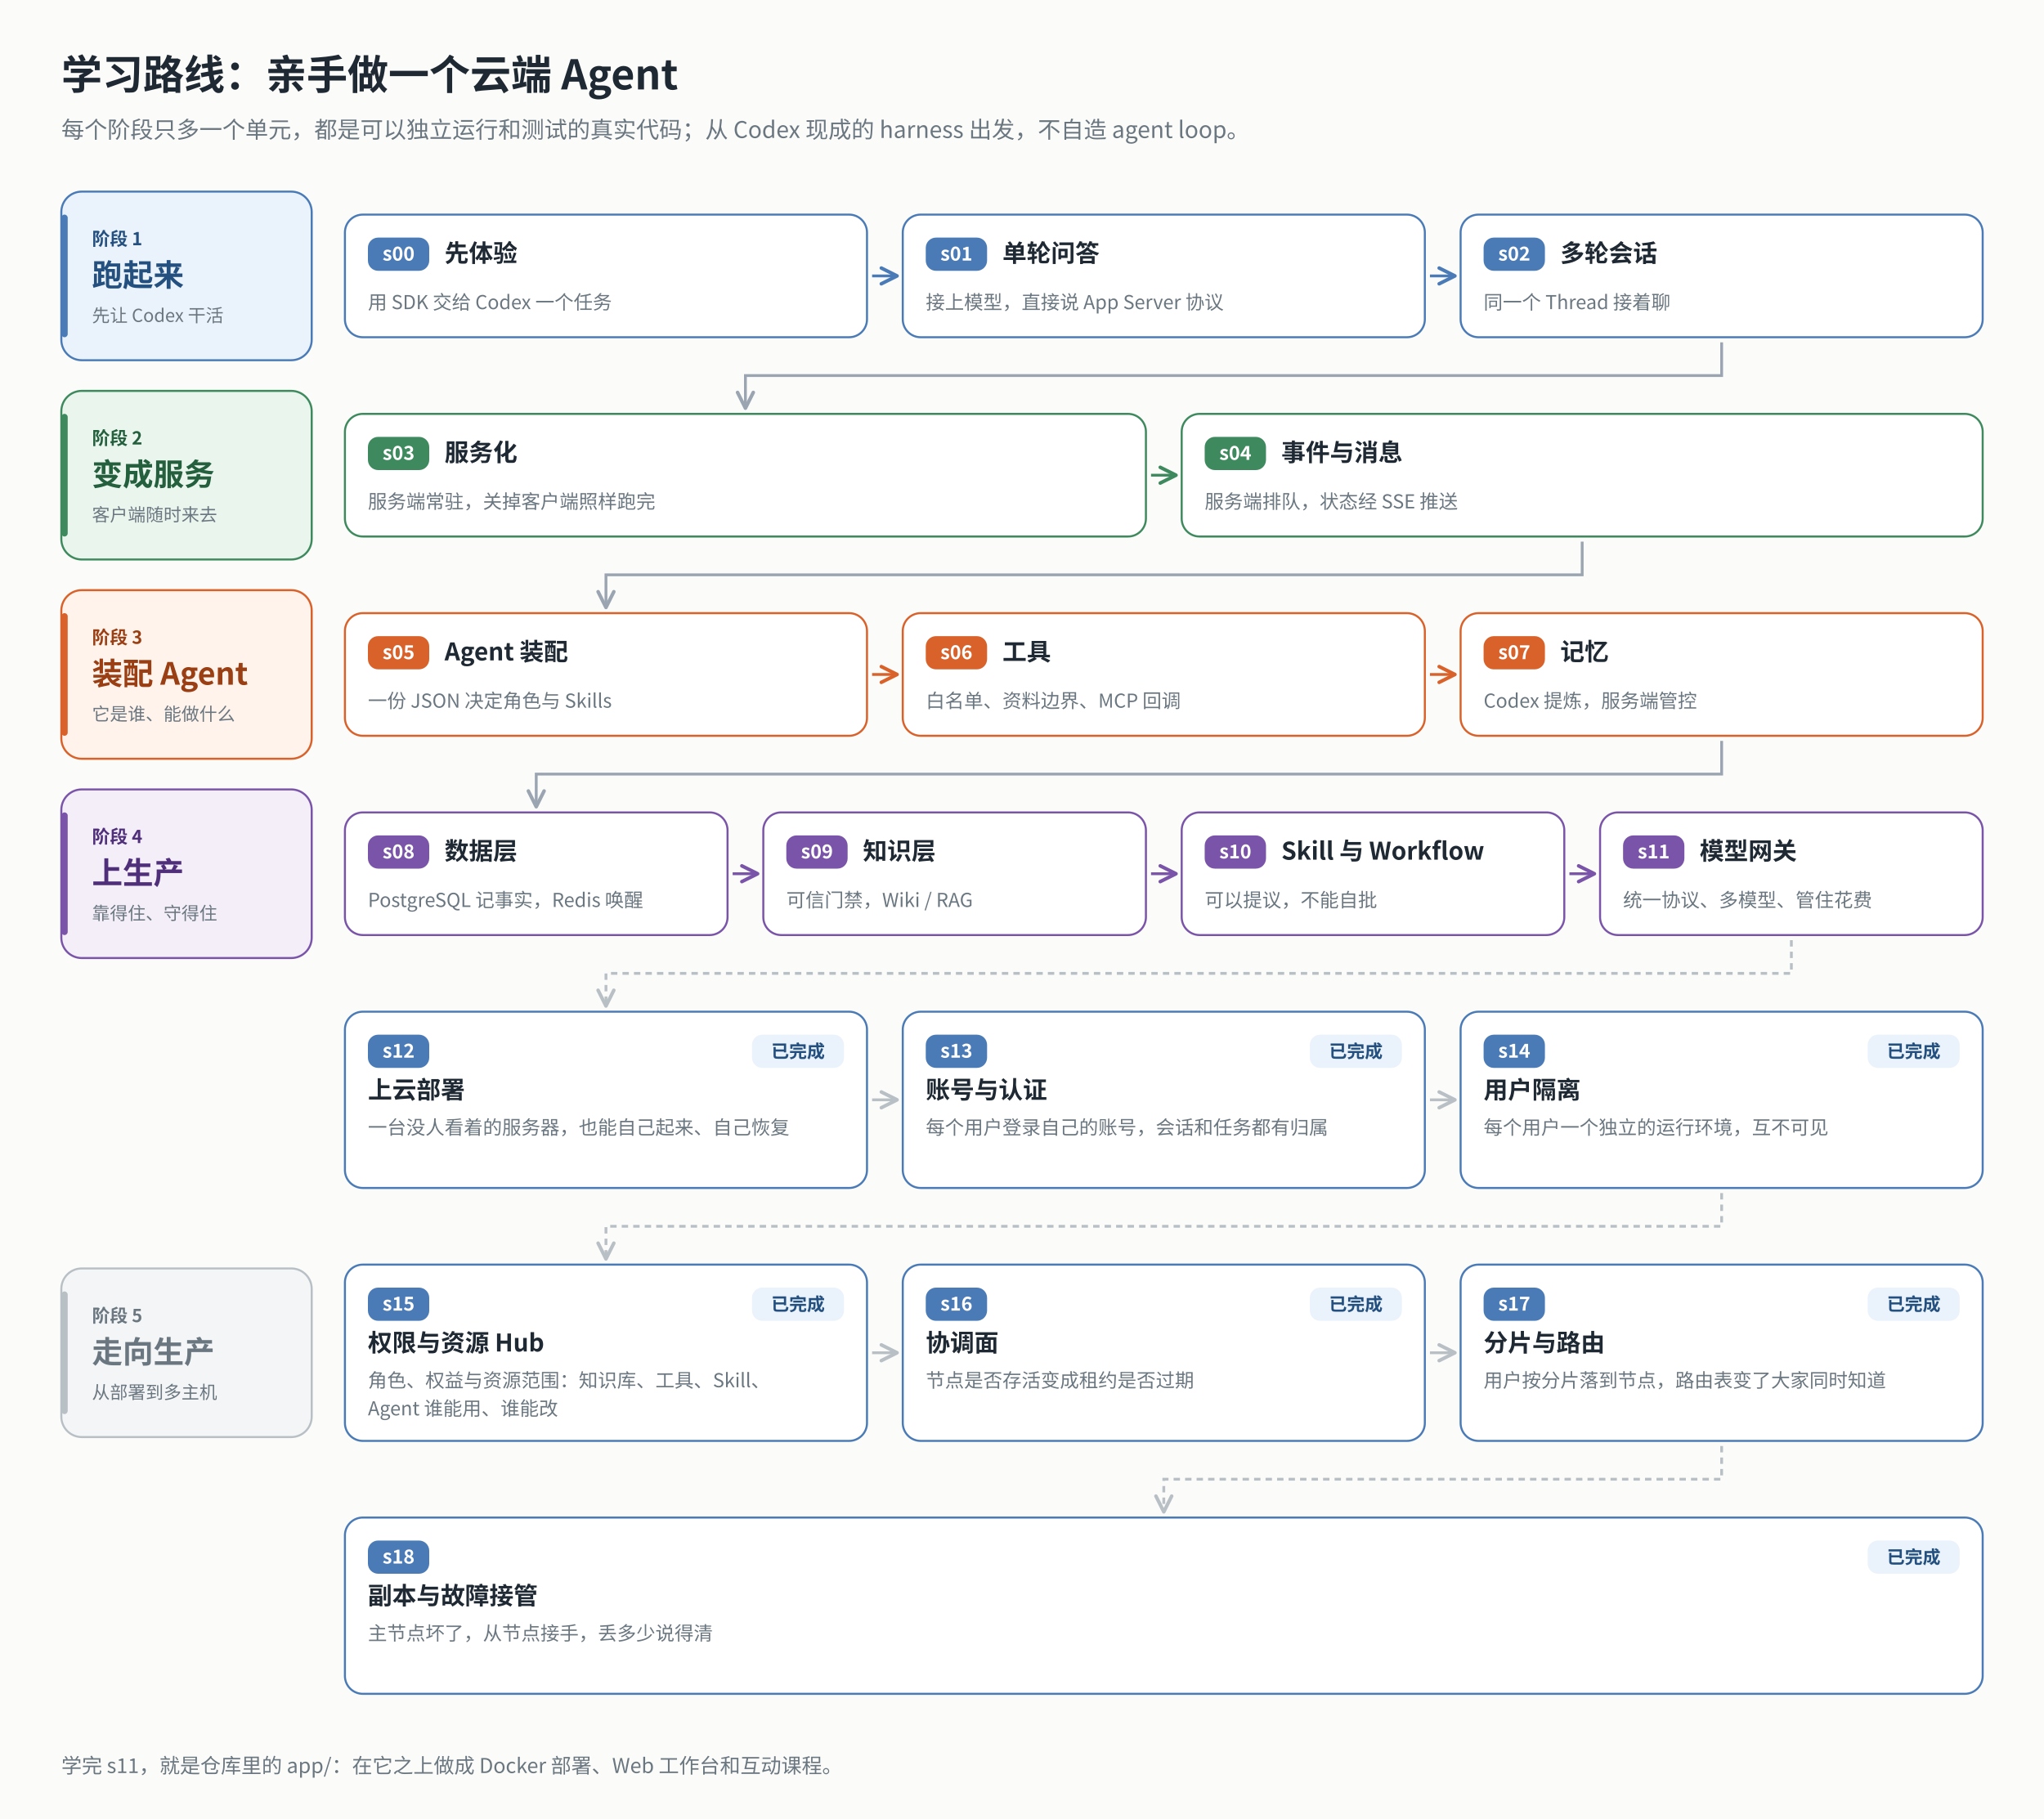
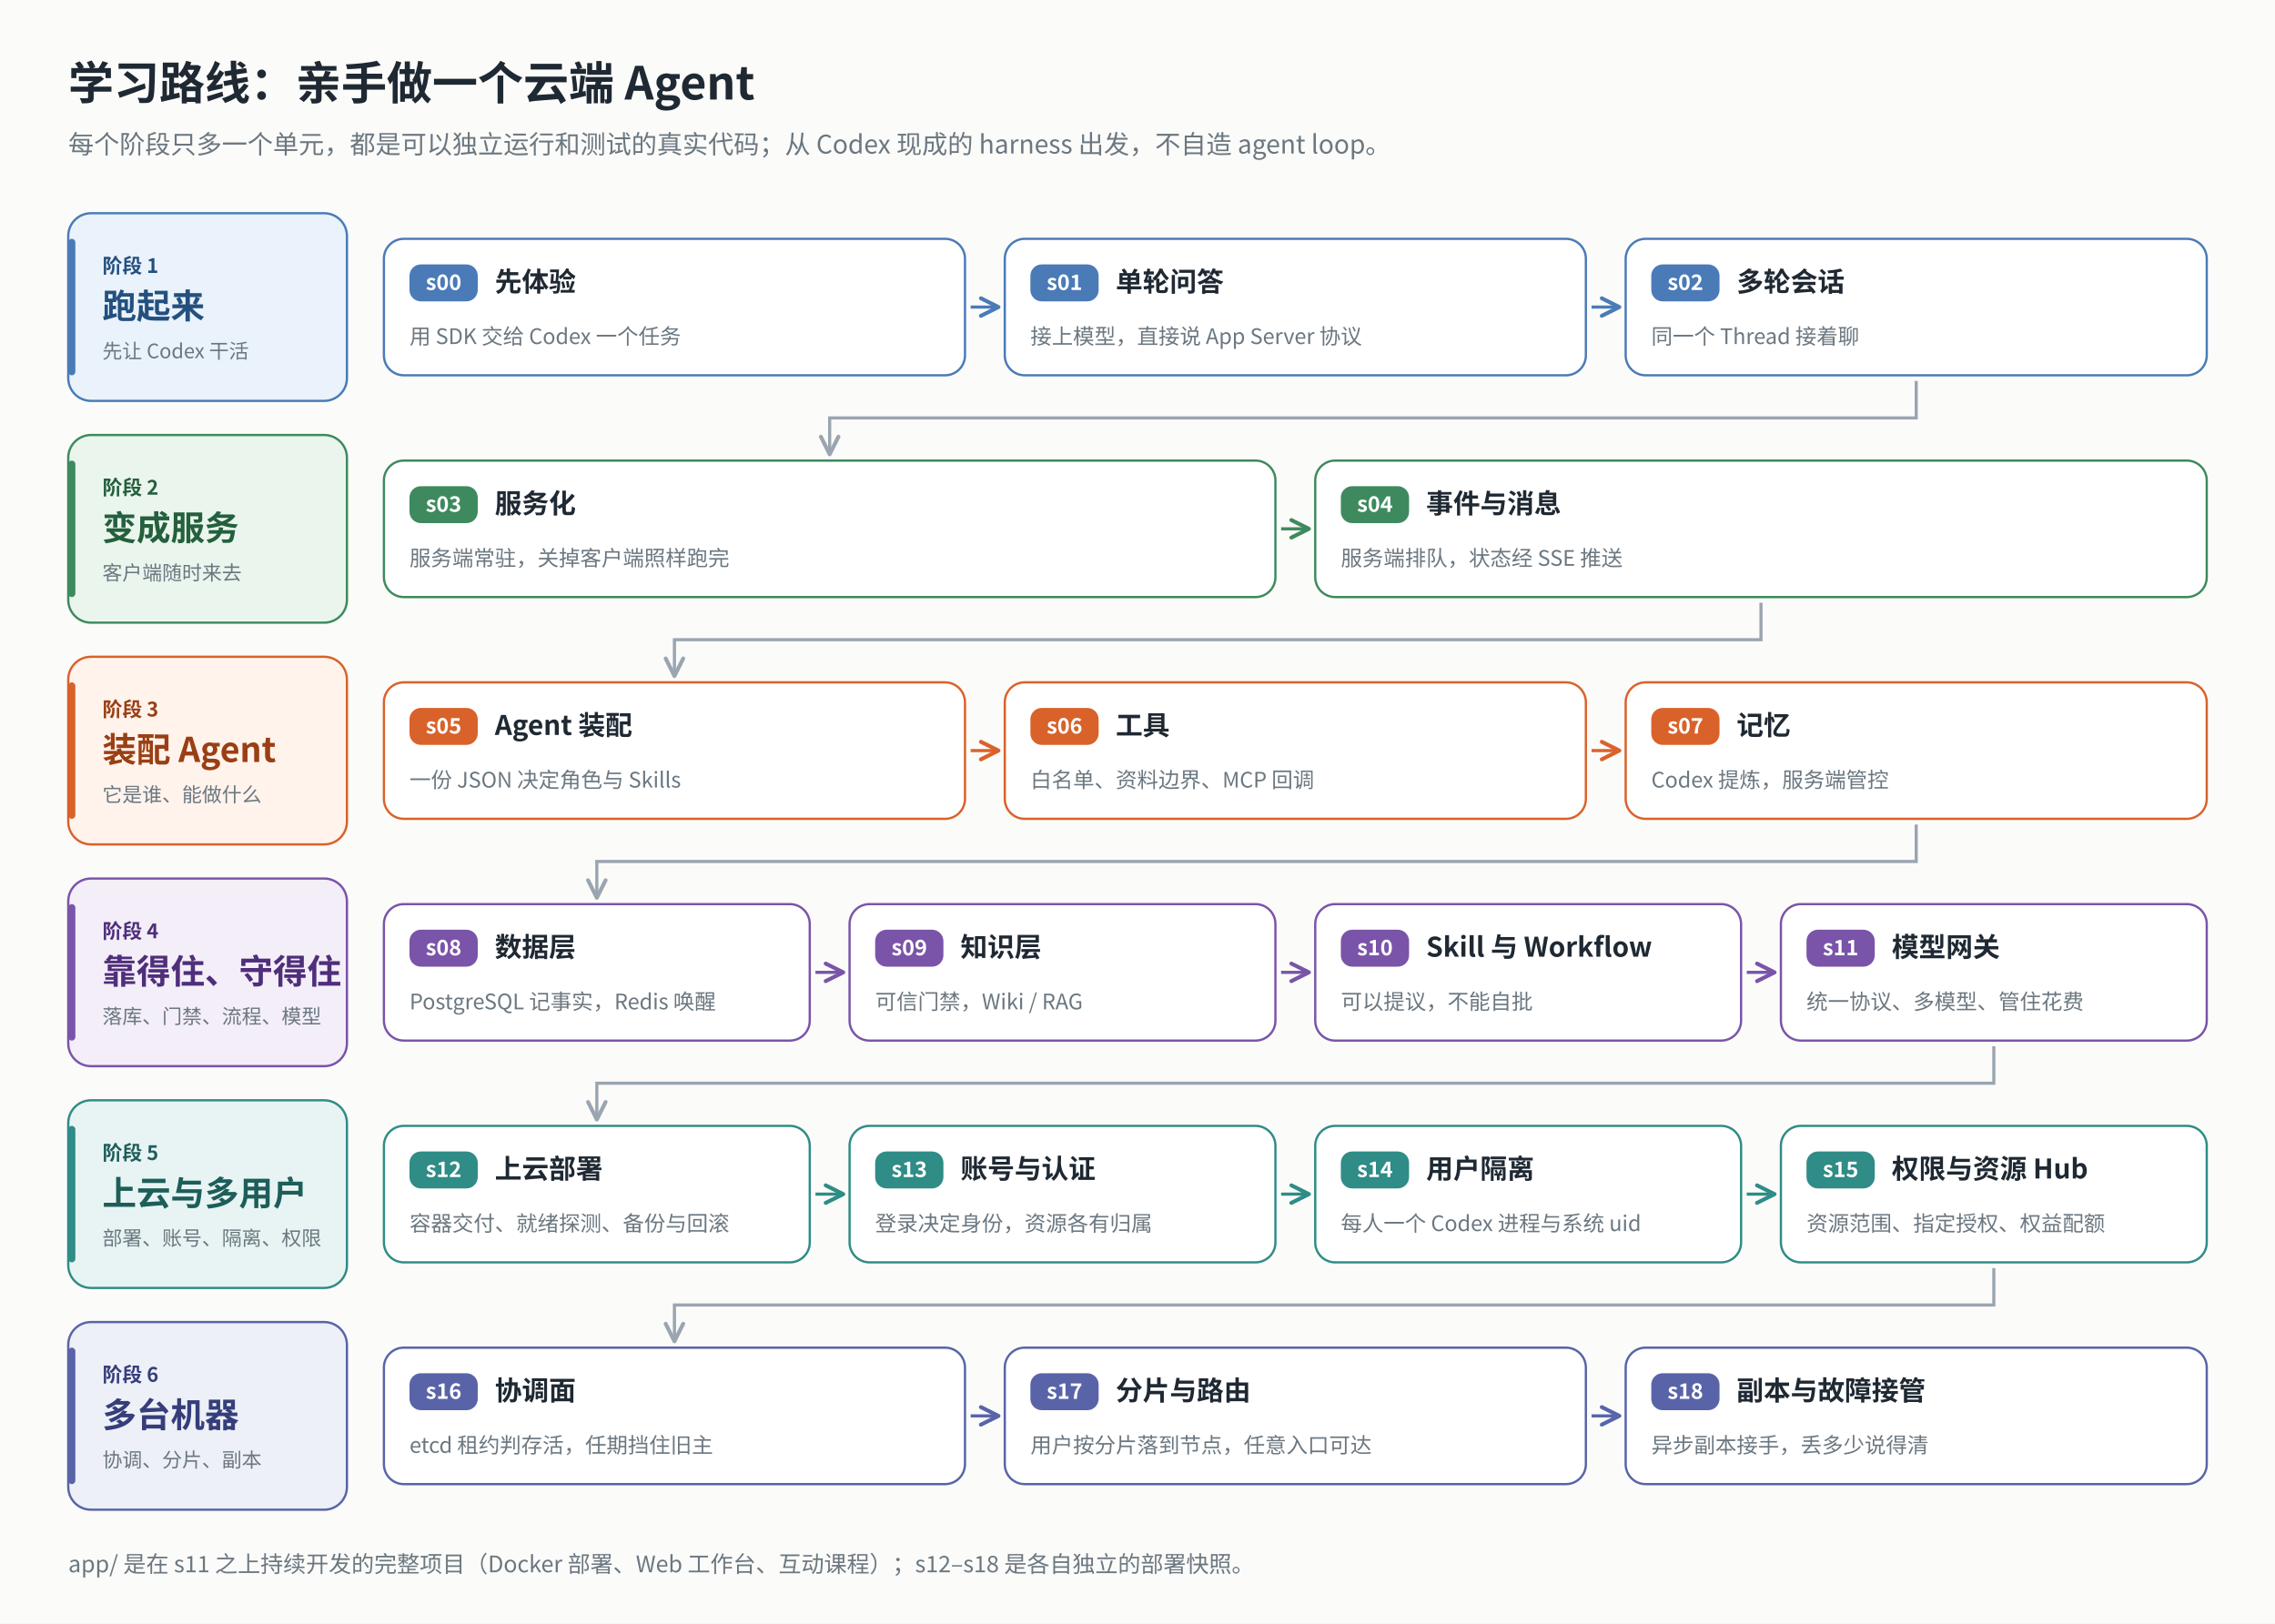
- <svg xmlns="http://www.w3.org/2000/svg" width="1600" height="1424" viewBox="0 0 1600 1424" role="img" aria-labelledby="title desc">
+ <svg xmlns="http://www.w3.org/2000/svg" width="1600" height="1142" viewBox="0 0 1600 1142" role="img" aria-labelledby="title desc">
  <defs>
    <marker id="arrow-4A7BB7" viewBox="0 0 10 10" refX="8" refY="5" markerWidth="7" markerHeight="7" orient="auto-start-reverse">
      <path d="M1 1 L9 5 L1 9" fill="none" stroke="#4A7BB7" stroke-width="1.8" stroke-linecap="round" stroke-linejoin="round" />
    </marker>
    <marker id="arrow-3E8A5E" viewBox="0 0 10 10" refX="8" refY="5" markerWidth="7" markerHeight="7" orient="auto-start-reverse">
      <path d="M1 1 L9 5 L1 9" fill="none" stroke="#3E8A5E" stroke-width="1.8" stroke-linecap="round" stroke-linejoin="round" />
    </marker>
    <marker id="arrow-D9622B" viewBox="0 0 10 10" refX="8" refY="5" markerWidth="7" markerHeight="7" orient="auto-start-reverse">
      <path d="M1 1 L9 5 L1 9" fill="none" stroke="#D9622B" stroke-width="1.8" stroke-linecap="round" stroke-linejoin="round" />
    </marker>
    <marker id="arrow-7A54A8" viewBox="0 0 10 10" refX="8" refY="5" markerWidth="7" markerHeight="7" orient="auto-start-reverse">
      <path d="M1 1 L9 5 L1 9" fill="none" stroke="#7A54A8" stroke-width="1.8" stroke-linecap="round" stroke-linejoin="round" />
    </marker>
-     <marker id="arrow-B8C0C6" viewBox="0 0 10 10" refX="8" refY="5" markerWidth="7" markerHeight="7" orient="auto-start-reverse">
-       <path d="M1 1 L9 5 L1 9" fill="none" stroke="#B8C0C6" stroke-width="1.8" stroke-linecap="round" stroke-linejoin="round" />
+     <marker id="arrow-2F8C86" viewBox="0 0 10 10" refX="8" refY="5" markerWidth="7" markerHeight="7" orient="auto-start-reverse">
+       <path d="M1 1 L9 5 L1 9" fill="none" stroke="#2F8C86" stroke-width="1.8" stroke-linecap="round" stroke-linejoin="round" />
+     </marker>
+     <marker id="arrow-5964A8" viewBox="0 0 10 10" refX="8" refY="5" markerWidth="7" markerHeight="7" orient="auto-start-reverse">
+       <path d="M1 1 L9 5 L1 9" fill="none" stroke="#5964A8" stroke-width="1.8" stroke-linecap="round" stroke-linejoin="round" />
    </marker>
    <marker id="arrow-9AA5B1" viewBox="0 0 10 10" refX="8" refY="5" markerWidth="7" markerHeight="7" orient="auto-start-reverse">
      <path d="M1 1 L9 5 L1 9" fill="none" stroke="#9AA5B1" stroke-width="1.8" stroke-linecap="round" stroke-linejoin="round" />
    </marker>
  </defs>
  <g font-family="PingFang SC, Microsoft YaHei, Noto Sans CJK SC, sans-serif">
-     <rect width="1600" height="1424" fill="#FBFBF9" />
+     <rect width="1600" height="1142" fill="#FBFBF9" />
    <text x="48" y="70" font-size="32" fill="#1F2933" font-weight="700" text-anchor="start">学习路线：亲手做一个云端 Agent</text>
    <text x="48" y="108" font-size="18" fill="#6B7780" font-weight="400" text-anchor="start">每个阶段只多一个单元，都是可以独立运行和测试的真实代码；从 Codex 现成的 harness 出发，不自造 agent loop。</text>
    <rect x="48" y="150" width="196" height="132" rx="16" fill="#EAF2FB" stroke="#4A7BB7" stroke-width="1.6" />
    <rect x="48" y="168" width="5" height="96" rx="2.5" fill="#4A7BB7" />
    <text x="72" y="192" font-size="14" fill="#24507F" font-weight="600" text-anchor="start">阶段 1</text>
    <text x="72" y="224" font-size="24" fill="#24507F" font-weight="700" text-anchor="start">跑起来</text>
    <text x="72" y="252" font-size="14" fill="#6B7780" font-weight="400" text-anchor="start">先让 Codex 干活</text>
    <a href="https://github.com/pengcong2020520/learn-codex-harness/blob/main/stages/s00-sdk-quickstart/README.md" target="_blank" rel="noopener noreferrer">
      <rect x="270" y="168" width="408.667" height="96" rx="14" fill="#FFFFFF" stroke="#4A7BB7" stroke-width="1.6" />
      <rect x="288" y="186" width="48" height="26" rx="8" fill="#4A7BB7" stroke="none" stroke-width="1.6" />
      <text x="312" y="204" font-size="15" fill="#FFFFFF" font-weight="700" text-anchor="middle">s00</text>
      <text x="348" y="205" font-size="19" fill="#1F2933" font-weight="700" text-anchor="start">先体验</text>
      <text x="288" y="242" font-size="15" fill="#6B7780" font-weight="400" text-anchor="start">用 SDK 交给 Codex 一个任务</text>
    </a>
    <path d="M682.667,216 L700.667,216" fill="none" stroke="#4A7BB7" stroke-width="2.2" marker-end="url(#arrow-4A7BB7)" />
    <a href="https://github.com/pengcong2020520/learn-codex-harness/blob/main/stages/s01-single-turn/README.md" target="_blank" rel="noopener noreferrer">
      <rect x="706.667" y="168" width="408.667" height="96" rx="14" fill="#FFFFFF" stroke="#4A7BB7" stroke-width="1.6" />
      <rect x="724.667" y="186" width="48" height="26" rx="8" fill="#4A7BB7" stroke="none" stroke-width="1.6" />
      <text x="748.667" y="204" font-size="15" fill="#FFFFFF" font-weight="700" text-anchor="middle">s01</text>
      <text x="784.667" y="205" font-size="19" fill="#1F2933" font-weight="700" text-anchor="start">单轮问答</text>
      <text x="724.667" y="242" font-size="15" fill="#6B7780" font-weight="400" text-anchor="start">接上模型，直接说 App Server 协议</text>
    </a>
    <path d="M1119.333,216 L1137.333,216" fill="none" stroke="#4A7BB7" stroke-width="2.2" marker-end="url(#arrow-4A7BB7)" />
    <a href="https://github.com/pengcong2020520/learn-codex-harness/blob/main/stages/s02-multi-turn/README.md" target="_blank" rel="noopener noreferrer">
      <rect x="1143.333" y="168" width="408.667" height="96" rx="14" fill="#FFFFFF" stroke="#4A7BB7" stroke-width="1.6" />
      <rect x="1161.333" y="186" width="48" height="26" rx="8" fill="#4A7BB7" stroke="none" stroke-width="1.6" />
      <text x="1185.333" y="204" font-size="15" fill="#FFFFFF" font-weight="700" text-anchor="middle">s02</text>
      <text x="1221.333" y="205" font-size="19" fill="#1F2933" font-weight="700" text-anchor="start">多轮会话</text>
      <text x="1161.333" y="242" font-size="15" fill="#6B7780" font-weight="400" text-anchor="start">同一个 Thread 接着聊</text>
    </a>
    <path d="M1347.667,268 L1347.667,294 L583.5,294 L583.5,318" fill="none" stroke="#9AA5B1" stroke-width="2.2" marker-end="url(#arrow-9AA5B1)" />
    <rect x="48" y="306" width="196" height="132" rx="16" fill="#EAF5EE" stroke="#3E8A5E" stroke-width="1.6" />
    <rect x="48" y="324" width="5" height="96" rx="2.5" fill="#3E8A5E" />
    <text x="72" y="348" font-size="14" fill="#24603D" font-weight="600" text-anchor="start">阶段 2</text>
    <text x="72" y="380" font-size="24" fill="#24603D" font-weight="700" text-anchor="start">变成服务</text>
    <text x="72" y="408" font-size="14" fill="#6B7780" font-weight="400" text-anchor="start">客户端随时来去</text>
    <a href="https://github.com/pengcong2020520/learn-codex-harness/blob/main/stages/s03-service/README.md" target="_blank" rel="noopener noreferrer">
      <rect x="270" y="324" width="627" height="96" rx="14" fill="#FFFFFF" stroke="#3E8A5E" stroke-width="1.6" />
      <rect x="288" y="342" width="48" height="26" rx="8" fill="#3E8A5E" stroke="none" stroke-width="1.6" />
      <text x="312" y="360" font-size="15" fill="#FFFFFF" font-weight="700" text-anchor="middle">s03</text>
      <text x="348" y="361" font-size="19" fill="#1F2933" font-weight="700" text-anchor="start">服务化</text>
      <text x="288" y="398" font-size="15" fill="#6B7780" font-weight="400" text-anchor="start">服务端常驻，关掉客户端照样跑完</text>
    </a>
    <path d="M901,372 L919,372" fill="none" stroke="#3E8A5E" stroke-width="2.2" marker-end="url(#arrow-3E8A5E)" />
    <a href="https://github.com/pengcong2020520/learn-codex-harness/blob/main/stages/s04-events-messages/README.md" target="_blank" rel="noopener noreferrer">
      <rect x="925" y="324" width="627" height="96" rx="14" fill="#FFFFFF" stroke="#3E8A5E" stroke-width="1.6" />
      <rect x="943" y="342" width="48" height="26" rx="8" fill="#3E8A5E" stroke="none" stroke-width="1.6" />
      <text x="967" y="360" font-size="15" fill="#FFFFFF" font-weight="700" text-anchor="middle">s04</text>
      <text x="1003" y="361" font-size="19" fill="#1F2933" font-weight="700" text-anchor="start">事件与消息</text>
      <text x="943" y="398" font-size="15" fill="#6B7780" font-weight="400" text-anchor="start">服务端排队，状态经 SSE 推送</text>
    </a>
    <path d="M1238.5,424 L1238.5,450 L474.333,450 L474.333,474" fill="none" stroke="#9AA5B1" stroke-width="2.2" marker-end="url(#arrow-9AA5B1)" />
    <rect x="48" y="462" width="196" height="132" rx="16" fill="#FFF3EC" stroke="#D9622B" stroke-width="1.6" />
    <rect x="48" y="480" width="5" height="96" rx="2.5" fill="#D9622B" />
    <text x="72" y="504" font-size="14" fill="#9A3F14" font-weight="600" text-anchor="start">阶段 3</text>
    <text x="72" y="536" font-size="24" fill="#9A3F14" font-weight="700" text-anchor="start">装配 Agent</text>
    <text x="72" y="564" font-size="14" fill="#6B7780" font-weight="400" text-anchor="start">它是谁、能做什么</text>
    <a href="https://github.com/pengcong2020520/learn-codex-harness/blob/main/stages/s05-agent-assembly/README.md" target="_blank" rel="noopener noreferrer">
      <rect x="270" y="480" width="408.667" height="96" rx="14" fill="#FFFFFF" stroke="#D9622B" stroke-width="1.6" />
      <rect x="288" y="498" width="48" height="26" rx="8" fill="#D9622B" stroke="none" stroke-width="1.6" />
      <text x="312" y="516" font-size="15" fill="#FFFFFF" font-weight="700" text-anchor="middle">s05</text>
      <text x="348" y="517" font-size="19" fill="#1F2933" font-weight="700" text-anchor="start">Agent 装配</text>
      <text x="288" y="554" font-size="15" fill="#6B7780" font-weight="400" text-anchor="start">一份 JSON 决定角色与 Skills</text>
    </a>
    <path d="M682.667,528 L700.667,528" fill="none" stroke="#D9622B" stroke-width="2.2" marker-end="url(#arrow-D9622B)" />
    <a href="https://github.com/pengcong2020520/learn-codex-harness/blob/main/stages/s06-tools/README.md" target="_blank" rel="noopener noreferrer">
      <rect x="706.667" y="480" width="408.667" height="96" rx="14" fill="#FFFFFF" stroke="#D9622B" stroke-width="1.6" />
      <rect x="724.667" y="498" width="48" height="26" rx="8" fill="#D9622B" stroke="none" stroke-width="1.6" />
      <text x="748.667" y="516" font-size="15" fill="#FFFFFF" font-weight="700" text-anchor="middle">s06</text>
      <text x="784.667" y="517" font-size="19" fill="#1F2933" font-weight="700" text-anchor="start">工具</text>
      <text x="724.667" y="554" font-size="15" fill="#6B7780" font-weight="400" text-anchor="start">白名单、资料边界、MCP 回调</text>
    </a>
    <path d="M1119.333,528 L1137.333,528" fill="none" stroke="#D9622B" stroke-width="2.2" marker-end="url(#arrow-D9622B)" />
    <a href="https://github.com/pengcong2020520/learn-codex-harness/blob/main/stages/s07-memory/README.md" target="_blank" rel="noopener noreferrer">
      <rect x="1143.333" y="480" width="408.667" height="96" rx="14" fill="#FFFFFF" stroke="#D9622B" stroke-width="1.6" />
      <rect x="1161.333" y="498" width="48" height="26" rx="8" fill="#D9622B" stroke="none" stroke-width="1.6" />
      <text x="1185.333" y="516" font-size="15" fill="#FFFFFF" font-weight="700" text-anchor="middle">s07</text>
      <text x="1221.333" y="517" font-size="19" fill="#1F2933" font-weight="700" text-anchor="start">记忆</text>
      <text x="1161.333" y="554" font-size="15" fill="#6B7780" font-weight="400" text-anchor="start">Codex 提炼，服务端管控</text>
    </a>
    <path d="M1347.667,580 L1347.667,606 L419.75,606 L419.75,630" fill="none" stroke="#9AA5B1" stroke-width="2.2" marker-end="url(#arrow-9AA5B1)" />
    <rect x="48" y="618" width="196" height="132" rx="16" fill="#F3EEF8" stroke="#7A54A8" stroke-width="1.6" />
    <rect x="48" y="636" width="5" height="96" rx="2.5" fill="#7A54A8" />
    <text x="72" y="660" font-size="14" fill="#4F2E7A" font-weight="600" text-anchor="start">阶段 4</text>
-     <text x="72" y="692" font-size="24" fill="#4F2E7A" font-weight="700" text-anchor="start">上生产</text>
-     <text x="72" y="720" font-size="14" fill="#6B7780" font-weight="400" text-anchor="start">靠得住、守得住</text>
+     <text x="72" y="692" font-size="24" fill="#4F2E7A" font-weight="700" text-anchor="start">靠得住、守得住</text>
+     <text x="72" y="720" font-size="14" fill="#6B7780" font-weight="400" text-anchor="start">落库、门禁、流程、模型</text>
    <a href="https://github.com/pengcong2020520/learn-codex-harness/blob/main/stages/s08-data-layer/README.md" target="_blank" rel="noopener noreferrer">
      <rect x="270" y="636" width="299.5" height="96" rx="14" fill="#FFFFFF" stroke="#7A54A8" stroke-width="1.6" />
      <rect x="288" y="654" width="48" height="26" rx="8" fill="#7A54A8" stroke="none" stroke-width="1.6" />
      <text x="312" y="672" font-size="15" fill="#FFFFFF" font-weight="700" text-anchor="middle">s08</text>
      <text x="348" y="673" font-size="19" fill="#1F2933" font-weight="700" text-anchor="start">数据层</text>
      <text x="288" y="710" font-size="15" fill="#6B7780" font-weight="400" text-anchor="start">PostgreSQL 记事实，Redis 唤醒</text>
    </a>
    <path d="M573.5,684 L591.5,684" fill="none" stroke="#7A54A8" stroke-width="2.2" marker-end="url(#arrow-7A54A8)" />
    <a href="https://github.com/pengcong2020520/learn-codex-harness/blob/main/stages/s09-knowledge-layer/README.md" target="_blank" rel="noopener noreferrer">
      <rect x="597.5" y="636" width="299.5" height="96" rx="14" fill="#FFFFFF" stroke="#7A54A8" stroke-width="1.6" />
      <rect x="615.5" y="654" width="48" height="26" rx="8" fill="#7A54A8" stroke="none" stroke-width="1.6" />
      <text x="639.5" y="672" font-size="15" fill="#FFFFFF" font-weight="700" text-anchor="middle">s09</text>
      <text x="675.5" y="673" font-size="19" fill="#1F2933" font-weight="700" text-anchor="start">知识层</text>
      <text x="615.5" y="710" font-size="15" fill="#6B7780" font-weight="400" text-anchor="start">可信门禁，Wiki / RAG</text>
    </a>
    <path d="M901,684 L919,684" fill="none" stroke="#7A54A8" stroke-width="2.2" marker-end="url(#arrow-7A54A8)" />
    <a href="https://github.com/pengcong2020520/learn-codex-harness/blob/main/stages/s10-skill-workflow/README.md" target="_blank" rel="noopener noreferrer">
      <rect x="925" y="636" width="299.5" height="96" rx="14" fill="#FFFFFF" stroke="#7A54A8" stroke-width="1.6" />
      <rect x="943" y="654" width="48" height="26" rx="8" fill="#7A54A8" stroke="none" stroke-width="1.6" />
      <text x="967" y="672" font-size="15" fill="#FFFFFF" font-weight="700" text-anchor="middle">s10</text>
      <text x="1003" y="673" font-size="19" fill="#1F2933" font-weight="700" text-anchor="start">Skill 与 Workflow</text>
      <text x="943" y="710" font-size="15" fill="#6B7780" font-weight="400" text-anchor="start">可以提议，不能自批</text>
    </a>
    <path d="M1228.5,684 L1246.5,684" fill="none" stroke="#7A54A8" stroke-width="2.2" marker-end="url(#arrow-7A54A8)" />
    <a href="https://github.com/pengcong2020520/learn-codex-harness/blob/main/stages/s11-model-gateway/README.md" target="_blank" rel="noopener noreferrer">
      <rect x="1252.5" y="636" width="299.5" height="96" rx="14" fill="#FFFFFF" stroke="#7A54A8" stroke-width="1.6" />
      <rect x="1270.5" y="654" width="48" height="26" rx="8" fill="#7A54A8" stroke="none" stroke-width="1.6" />
      <text x="1294.5" y="672" font-size="15" fill="#FFFFFF" font-weight="700" text-anchor="middle">s11</text>
      <text x="1330.5" y="673" font-size="19" fill="#1F2933" font-weight="700" text-anchor="start">模型网关</text>
      <text x="1270.5" y="710" font-size="15" fill="#6B7780" font-weight="400" text-anchor="start">统一协议、多模型、管住花费</text>
    </a>
-     <path d="M1402.25,736 L1402.25,762 L474.333,762 L474.333,786" fill="none" stroke="#B8C0C6" stroke-width="2.2" stroke-dasharray="5 4" marker-end="url(#arrow-B8C0C6)" />
-     <rect x="48" y="993" width="196" height="132" rx="16" fill="#F4F5F6" stroke="#B8C0C6" stroke-width="1.6" />
-     <rect x="48" y="1011" width="5" height="96" rx="2.5" fill="#B8C0C6" />
-     <text x="72" y="1035" font-size="14" fill="#6B7780" font-weight="600" text-anchor="start">阶段 5</text>
-     <text x="72" y="1067" font-size="24" fill="#6B7780" font-weight="700" text-anchor="start">走向生产</text>
-     <text x="72" y="1095" font-size="14" fill="#6B7780" font-weight="400" text-anchor="start">从部署到多主机</text>
+     <path d="M1402.25,736 L1402.25,762 L419.75,762 L419.75,786" fill="none" stroke="#9AA5B1" stroke-width="2.2" marker-end="url(#arrow-9AA5B1)" />
+     <rect x="48" y="774" width="196" height="132" rx="16" fill="#E8F4F3" stroke="#2F8C86" stroke-width="1.6" />
+     <rect x="48" y="792" width="5" height="96" rx="2.5" fill="#2F8C86" />
+     <text x="72" y="816" font-size="14" fill="#1D5E5A" font-weight="600" text-anchor="start">阶段 5</text>
+     <text x="72" y="848" font-size="24" fill="#1D5E5A" font-weight="700" text-anchor="start">上云与多用户</text>
+     <text x="72" y="876" font-size="14" fill="#6B7780" font-weight="400" text-anchor="start">部署、账号、隔离、权限</text>
    <a href="https://github.com/pengcong2020520/learn-codex-harness/blob/main/stages/s12-deploy/README.md" target="_blank" rel="noopener noreferrer">
-       <rect x="270" y="792" width="408.667" height="138" rx="14" fill="#FFFFFF" stroke="#4A7BB7" stroke-width="1.6" />
-       <rect x="288" y="810" width="48" height="26" rx="8" fill="#4A7BB7" stroke="none" stroke-width="1.6" />
+       <rect x="270" y="792" width="299.5" height="96" rx="14" fill="#FFFFFF" stroke="#2F8C86" stroke-width="1.6" />
+       <rect x="288" y="810" width="48" height="26" rx="8" fill="#2F8C86" stroke="none" stroke-width="1.6" />
      <text x="312" y="828" font-size="15" fill="#FFFFFF" font-weight="700" text-anchor="middle">s12</text>
-       <rect x="588.667" y="810" width="72" height="26" rx="8" fill="#EAF2FB" stroke="none" stroke-width="1.6" />
-       <text x="624.667" y="828" font-size="14" fill="#24507F" font-weight="600" text-anchor="middle">已完成</text>
-       <text x="288" y="860" font-size="19" fill="#1F2933" font-weight="700" text-anchor="start">上云部署</text>
-       <text x="288" y="888" font-size="15" fill="#6B7780" font-weight="400" text-anchor="start">一台没人看着的服务器，也能自己起来、自己恢复</text>
-     </a>
-     <path d="M682.667,861 L700.667,861" fill="none" stroke="#B8C0C6" stroke-width="2.2" marker-end="url(#arrow-B8C0C6)" />
+       <text x="348" y="829" font-size="19" fill="#1F2933" font-weight="700" text-anchor="start">上云部署</text>
+       <text x="288" y="866" font-size="15" fill="#6B7780" font-weight="400" text-anchor="start">容器交付、就绪探测、备份与回滚</text>
+     </a>
+     <path d="M573.5,840 L591.5,840" fill="none" stroke="#2F8C86" stroke-width="2.2" marker-end="url(#arrow-2F8C86)" />
    <a href="https://github.com/pengcong2020520/learn-codex-harness/blob/main/stages/s13-auth/README.md" target="_blank" rel="noopener noreferrer">
-       <rect x="706.667" y="792" width="408.667" height="138" rx="14" fill="#FFFFFF" stroke="#4A7BB7" stroke-width="1.6" />
-       <rect x="724.667" y="810" width="48" height="26" rx="8" fill="#4A7BB7" stroke="none" stroke-width="1.6" />
-       <text x="748.667" y="828" font-size="15" fill="#FFFFFF" font-weight="700" text-anchor="middle">s13</text>
-       <rect x="1025.333" y="810" width="72" height="26" rx="8" fill="#EAF2FB" stroke="none" stroke-width="1.6" />
-       <text x="1061.333" y="828" font-size="14" fill="#24507F" font-weight="600" text-anchor="middle">已完成</text>
-       <text x="724.667" y="860" font-size="19" fill="#1F2933" font-weight="700" text-anchor="start">账号与认证</text>
-       <text x="724.667" y="888" font-size="15" fill="#6B7780" font-weight="400" text-anchor="start">每个用户登录自己的账号，会话和任务都有归属</text>
-     </a>
-     <path d="M1119.333,861 L1137.333,861" fill="none" stroke="#B8C0C6" stroke-width="2.2" marker-end="url(#arrow-B8C0C6)" />
+       <rect x="597.5" y="792" width="299.5" height="96" rx="14" fill="#FFFFFF" stroke="#2F8C86" stroke-width="1.6" />
+       <rect x="615.5" y="810" width="48" height="26" rx="8" fill="#2F8C86" stroke="none" stroke-width="1.6" />
+       <text x="639.5" y="828" font-size="15" fill="#FFFFFF" font-weight="700" text-anchor="middle">s13</text>
+       <text x="675.5" y="829" font-size="19" fill="#1F2933" font-weight="700" text-anchor="start">账号与认证</text>
+       <text x="615.5" y="866" font-size="15" fill="#6B7780" font-weight="400" text-anchor="start">登录决定身份，资源各有归属</text>
+     </a>
+     <path d="M901,840 L919,840" fill="none" stroke="#2F8C86" stroke-width="2.2" marker-end="url(#arrow-2F8C86)" />
    <a href="https://github.com/pengcong2020520/learn-codex-harness/blob/main/stages/s14-isolation/README.md" target="_blank" rel="noopener noreferrer">
-       <rect x="1143.333" y="792" width="408.667" height="138" rx="14" fill="#FFFFFF" stroke="#4A7BB7" stroke-width="1.6" />
-       <rect x="1161.333" y="810" width="48" height="26" rx="8" fill="#4A7BB7" stroke="none" stroke-width="1.6" />
-       <text x="1185.333" y="828" font-size="15" fill="#FFFFFF" font-weight="700" text-anchor="middle">s14</text>
-       <rect x="1462" y="810" width="72" height="26" rx="8" fill="#EAF2FB" stroke="none" stroke-width="1.6" />
-       <text x="1498" y="828" font-size="14" fill="#24507F" font-weight="600" text-anchor="middle">已完成</text>
-       <text x="1161.333" y="860" font-size="19" fill="#1F2933" font-weight="700" text-anchor="start">用户隔离</text>
-       <text x="1161.333" y="888" font-size="15" fill="#6B7780" font-weight="400" text-anchor="start">每个用户一个独立的运行环境，互不可见</text>
-     </a>
-     <path d="M1347.667,934 L1347.667,960 L474.333,960 L474.333,984" fill="none" stroke="#B8C0C6" stroke-width="2.2" stroke-dasharray="5 4" marker-end="url(#arrow-B8C0C6)" />
+       <rect x="925" y="792" width="299.5" height="96" rx="14" fill="#FFFFFF" stroke="#2F8C86" stroke-width="1.6" />
+       <rect x="943" y="810" width="48" height="26" rx="8" fill="#2F8C86" stroke="none" stroke-width="1.6" />
+       <text x="967" y="828" font-size="15" fill="#FFFFFF" font-weight="700" text-anchor="middle">s14</text>
+       <text x="1003" y="829" font-size="19" fill="#1F2933" font-weight="700" text-anchor="start">用户隔离</text>
+       <text x="943" y="866" font-size="15" fill="#6B7780" font-weight="400" text-anchor="start">每人一个 Codex 进程与系统 uid</text>
+     </a>
+     <path d="M1228.5,840 L1246.5,840" fill="none" stroke="#2F8C86" stroke-width="2.2" marker-end="url(#arrow-2F8C86)" />
    <a href="https://github.com/pengcong2020520/learn-codex-harness/blob/main/stages/s15-hub/README.md" target="_blank" rel="noopener noreferrer">
-       <rect x="270" y="990" width="408.667" height="138" rx="14" fill="#FFFFFF" stroke="#4A7BB7" stroke-width="1.6" />
-       <rect x="288" y="1008" width="48" height="26" rx="8" fill="#4A7BB7" stroke="none" stroke-width="1.6" />
-       <text x="312" y="1026" font-size="15" fill="#FFFFFF" font-weight="700" text-anchor="middle">s15</text>
-       <rect x="588.667" y="1008" width="72" height="26" rx="8" fill="#EAF2FB" stroke="none" stroke-width="1.6" />
-       <text x="624.667" y="1026" font-size="14" fill="#24507F" font-weight="600" text-anchor="middle">已完成</text>
-       <text x="288" y="1058" font-size="19" fill="#1F2933" font-weight="700" text-anchor="start">权限与资源 Hub</text>
-       <text x="288" y="1086" font-size="15" fill="#6B7780" font-weight="400" text-anchor="start">角色、权益与资源范围：知识库、工具、Skill、</text>
-       <text x="288" y="1108" font-size="15" fill="#6B7780" font-weight="400" text-anchor="start">Agent 谁能用、谁能改</text>
-     </a>
-     <path d="M682.667,1059 L700.667,1059" fill="none" stroke="#B8C0C6" stroke-width="2.2" marker-end="url(#arrow-B8C0C6)" />
+       <rect x="1252.5" y="792" width="299.5" height="96" rx="14" fill="#FFFFFF" stroke="#2F8C86" stroke-width="1.6" />
+       <rect x="1270.5" y="810" width="48" height="26" rx="8" fill="#2F8C86" stroke="none" stroke-width="1.6" />
+       <text x="1294.5" y="828" font-size="15" fill="#FFFFFF" font-weight="700" text-anchor="middle">s15</text>
+       <text x="1330.5" y="829" font-size="19" fill="#1F2933" font-weight="700" text-anchor="start">权限与资源 Hub</text>
+       <text x="1270.5" y="866" font-size="15" fill="#6B7780" font-weight="400" text-anchor="start">资源范围、指定授权、权益配额</text>
+     </a>
+     <path d="M1402.25,892 L1402.25,918 L474.333,918 L474.333,942" fill="none" stroke="#9AA5B1" stroke-width="2.2" marker-end="url(#arrow-9AA5B1)" />
+     <rect x="48" y="930" width="196" height="132" rx="16" fill="#EEF0F8" stroke="#5964A8" stroke-width="1.6" />
+     <rect x="48" y="948" width="5" height="96" rx="2.5" fill="#5964A8" />
+     <text x="72" y="972" font-size="14" fill="#363E7A" font-weight="600" text-anchor="start">阶段 6</text>
+     <text x="72" y="1004" font-size="24" fill="#363E7A" font-weight="700" text-anchor="start">多台机器</text>
+     <text x="72" y="1032" font-size="14" fill="#6B7780" font-weight="400" text-anchor="start">协调、分片、副本</text>
    <a href="https://github.com/pengcong2020520/learn-codex-harness/blob/main/stages/s16-coordination/README.md" target="_blank" rel="noopener noreferrer">
-       <rect x="706.667" y="990" width="408.667" height="138" rx="14" fill="#FFFFFF" stroke="#4A7BB7" stroke-width="1.6" />
-       <rect x="724.667" y="1008" width="48" height="26" rx="8" fill="#4A7BB7" stroke="none" stroke-width="1.6" />
-       <text x="748.667" y="1026" font-size="15" fill="#FFFFFF" font-weight="700" text-anchor="middle">s16</text>
-       <rect x="1025.333" y="1008" width="72" height="26" rx="8" fill="#EAF2FB" stroke="none" stroke-width="1.6" />
-       <text x="1061.333" y="1026" font-size="14" fill="#24507F" font-weight="600" text-anchor="middle">已完成</text>
-       <text x="724.667" y="1058" font-size="19" fill="#1F2933" font-weight="700" text-anchor="start">协调面</text>
-       <text x="724.667" y="1086" font-size="15" fill="#6B7780" font-weight="400" text-anchor="start">节点是否存活变成租约是否过期</text>
-     </a>
-     <path d="M1119.333,1059 L1137.333,1059" fill="none" stroke="#B8C0C6" stroke-width="2.2" marker-end="url(#arrow-B8C0C6)" />
+       <rect x="270" y="948" width="408.667" height="96" rx="14" fill="#FFFFFF" stroke="#5964A8" stroke-width="1.6" />
+       <rect x="288" y="966" width="48" height="26" rx="8" fill="#5964A8" stroke="none" stroke-width="1.6" />
+       <text x="312" y="984" font-size="15" fill="#FFFFFF" font-weight="700" text-anchor="middle">s16</text>
+       <text x="348" y="985" font-size="19" fill="#1F2933" font-weight="700" text-anchor="start">协调面</text>
+       <text x="288" y="1022" font-size="15" fill="#6B7780" font-weight="400" text-anchor="start">etcd 租约判存活，任期挡住旧主</text>
+     </a>
+     <path d="M682.667,996 L700.667,996" fill="none" stroke="#5964A8" stroke-width="2.2" marker-end="url(#arrow-5964A8)" />
    <a href="https://github.com/pengcong2020520/learn-codex-harness/blob/main/stages/s17-sharding/README.md" target="_blank" rel="noopener noreferrer">
-       <rect x="1143.333" y="990" width="408.667" height="138" rx="14" fill="#FFFFFF" stroke="#4A7BB7" stroke-width="1.6" />
-       <rect x="1161.333" y="1008" width="48" height="26" rx="8" fill="#4A7BB7" stroke="none" stroke-width="1.6" />
-       <text x="1185.333" y="1026" font-size="15" fill="#FFFFFF" font-weight="700" text-anchor="middle">s17</text>
-       <rect x="1462" y="1008" width="72" height="26" rx="8" fill="#EAF2FB" stroke="none" stroke-width="1.6" />
-       <text x="1498" y="1026" font-size="14" fill="#24507F" font-weight="600" text-anchor="middle">已完成</text>
-       <text x="1161.333" y="1058" font-size="19" fill="#1F2933" font-weight="700" text-anchor="start">分片与路由</text>
-       <text x="1161.333" y="1086" font-size="15" fill="#6B7780" font-weight="400" text-anchor="start">用户按分片落到节点，路由表变了大家同时知道</text>
-     </a>
-     <path d="M1347.667,1132 L1347.667,1158 L911,1158 L911,1182" fill="none" stroke="#B8C0C6" stroke-width="2.2" stroke-dasharray="5 4" marker-end="url(#arrow-B8C0C6)" />
+       <rect x="706.667" y="948" width="408.667" height="96" rx="14" fill="#FFFFFF" stroke="#5964A8" stroke-width="1.6" />
+       <rect x="724.667" y="966" width="48" height="26" rx="8" fill="#5964A8" stroke="none" stroke-width="1.6" />
+       <text x="748.667" y="984" font-size="15" fill="#FFFFFF" font-weight="700" text-anchor="middle">s17</text>
+       <text x="784.667" y="985" font-size="19" fill="#1F2933" font-weight="700" text-anchor="start">分片与路由</text>
+       <text x="724.667" y="1022" font-size="15" fill="#6B7780" font-weight="400" text-anchor="start">用户按分片落到节点，任意入口可达</text>
+     </a>
+     <path d="M1119.333,996 L1137.333,996" fill="none" stroke="#5964A8" stroke-width="2.2" marker-end="url(#arrow-5964A8)" />
    <a href="https://github.com/pengcong2020520/learn-codex-harness/blob/main/stages/s18-replication/README.md" target="_blank" rel="noopener noreferrer">
-       <rect x="270" y="1188" width="1282" height="138" rx="14" fill="#FFFFFF" stroke="#4A7BB7" stroke-width="1.6" />
-       <rect x="288" y="1206" width="48" height="26" rx="8" fill="#4A7BB7" stroke="none" stroke-width="1.6" />
-       <text x="312" y="1224" font-size="15" fill="#FFFFFF" font-weight="700" text-anchor="middle">s18</text>
-       <rect x="1462" y="1206" width="72" height="26" rx="8" fill="#EAF2FB" stroke="none" stroke-width="1.6" />
-       <text x="1498" y="1224" font-size="14" fill="#24507F" font-weight="600" text-anchor="middle">已完成</text>
-       <text x="288" y="1256" font-size="19" fill="#1F2933" font-weight="700" text-anchor="start">副本与故障接管</text>
-       <text x="288" y="1284" font-size="15" fill="#6B7780" font-weight="400" text-anchor="start">主节点坏了，从节点接手，丢多少说得清</text>
-     </a>
-     <text x="48" y="1388" font-size="16" fill="#6B7780" font-weight="400" text-anchor="start">学完 s11，就是仓库里的 app/：在它之上做成 Docker 部署、Web 工作台和互动课程。</text>
+       <rect x="1143.333" y="948" width="408.667" height="96" rx="14" fill="#FFFFFF" stroke="#5964A8" stroke-width="1.6" />
+       <rect x="1161.333" y="966" width="48" height="26" rx="8" fill="#5964A8" stroke="none" stroke-width="1.6" />
+       <text x="1185.333" y="984" font-size="15" fill="#FFFFFF" font-weight="700" text-anchor="middle">s18</text>
+       <text x="1221.333" y="985" font-size="19" fill="#1F2933" font-weight="700" text-anchor="start">副本与故障接管</text>
+       <text x="1161.333" y="1022" font-size="15" fill="#6B7780" font-weight="400" text-anchor="start">异步副本接手，丢多少说得清</text>
+     </a>
+     <text x="48" y="1106" font-size="16" fill="#6B7780" font-weight="400" text-anchor="start">app/ 是在 s11 之上持续开发的完整项目（Docker 部署、Web 工作台、互动课程）；s12–s18 是各自独立的部署快照。</text>
  </g>
</svg>
